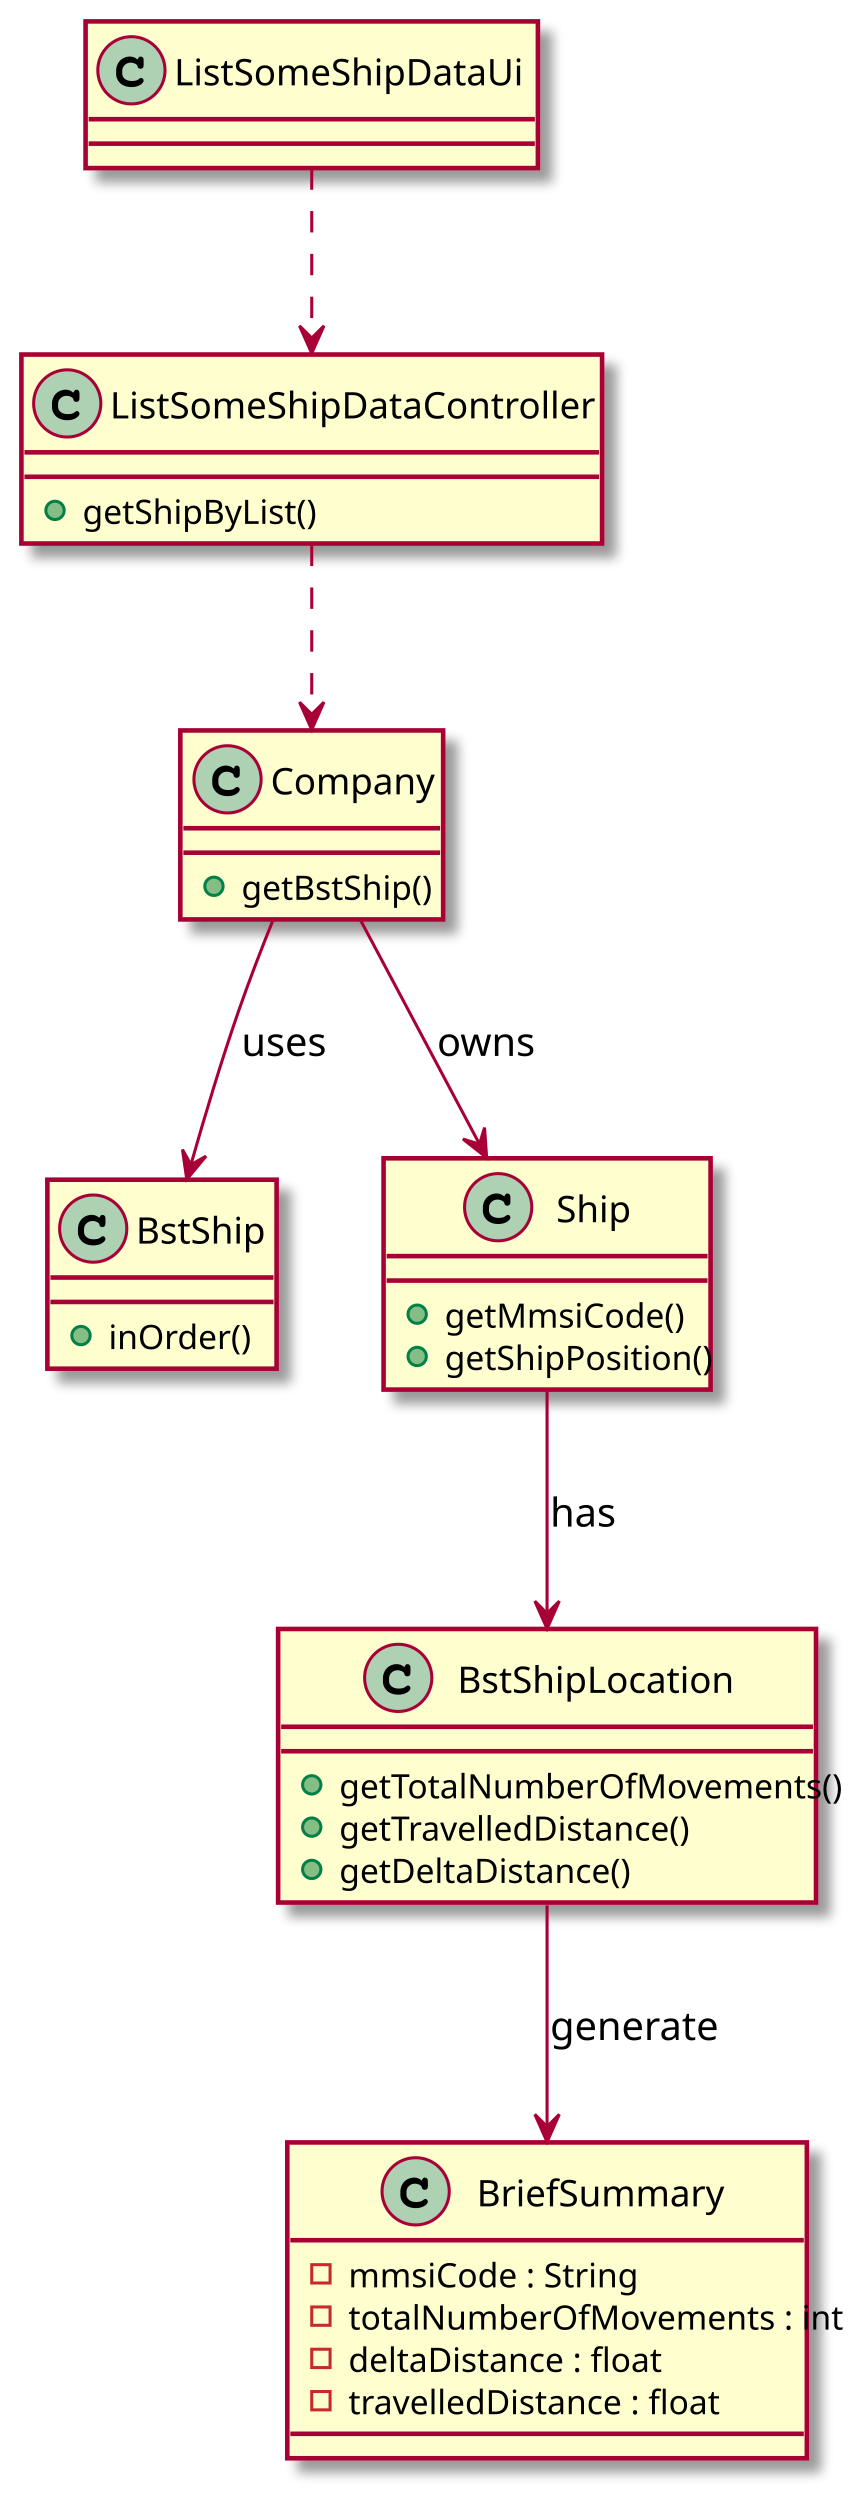
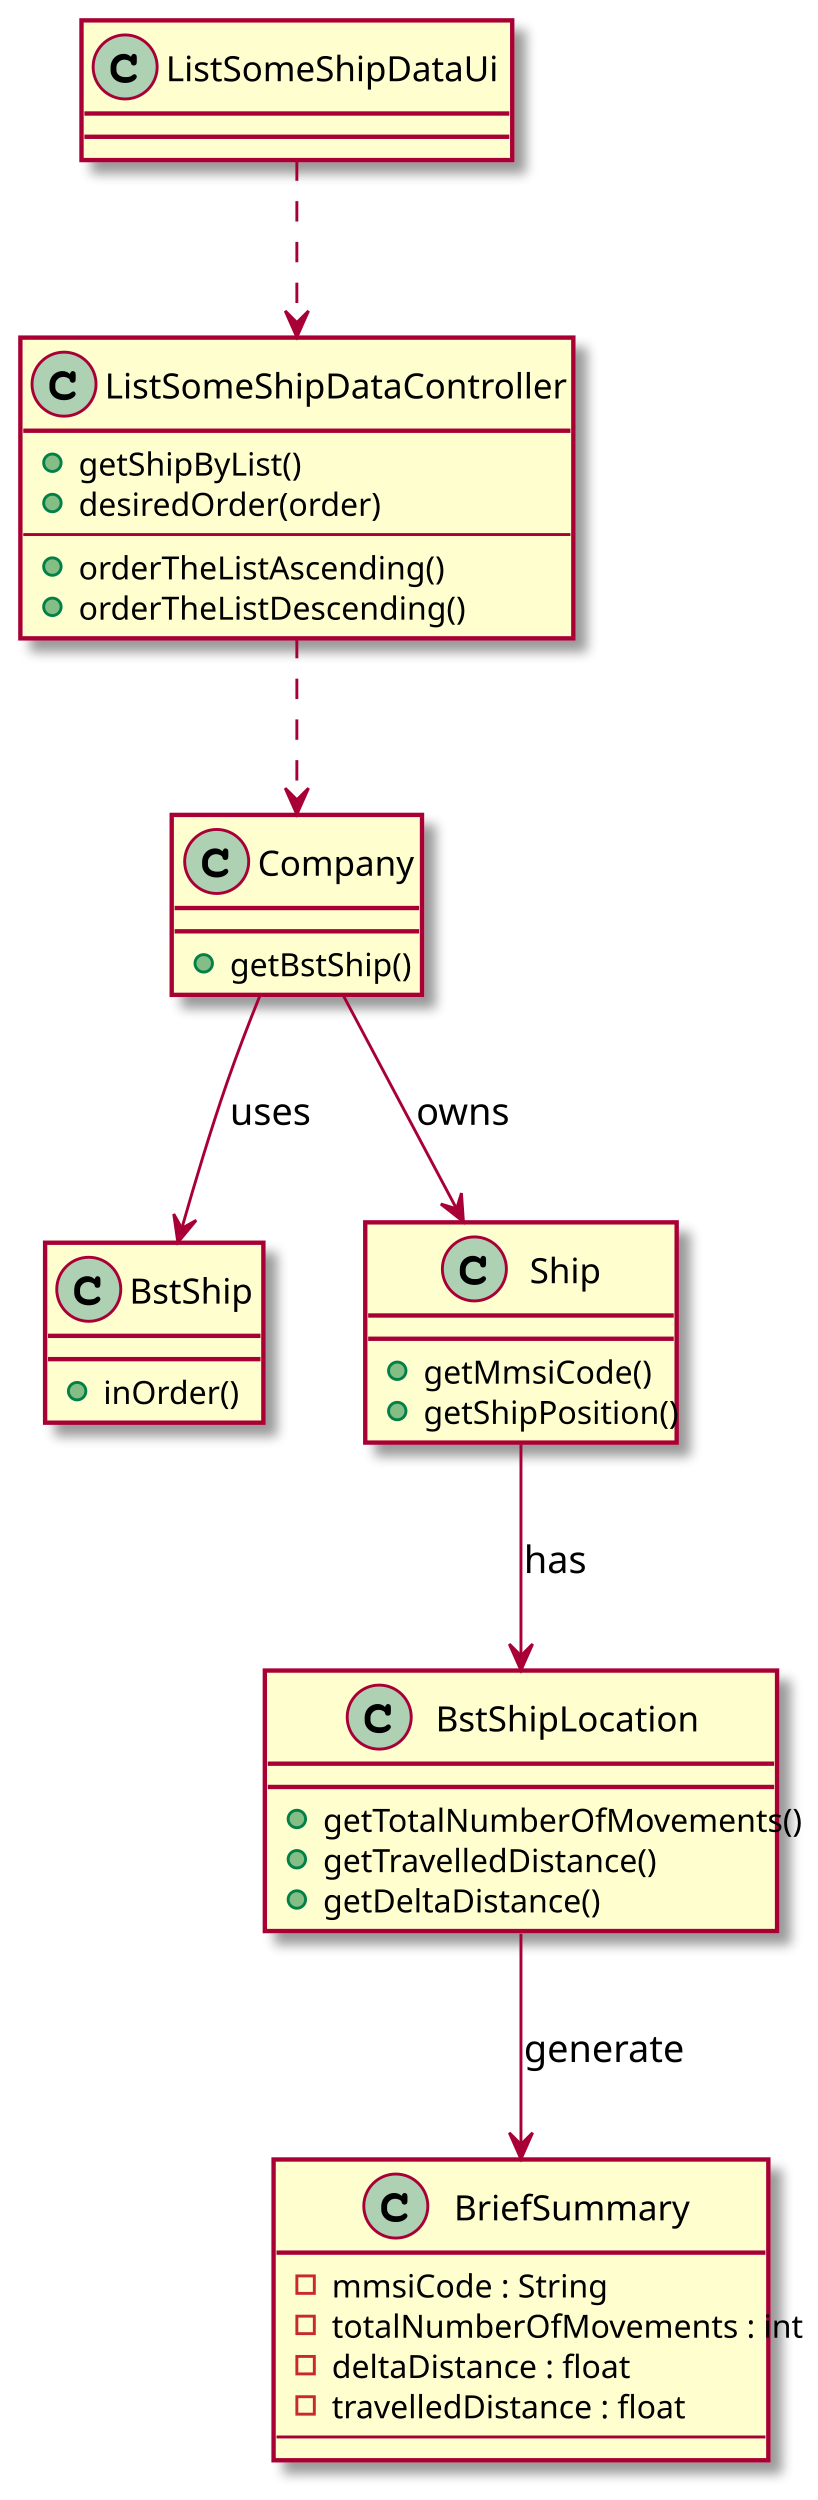
- <svg xmlns="http://www.w3.org/2000/svg" contentScriptType="application/ecmascript" contentStyleType="text/css" height="818px" preserveAspectRatio="none" style="width:281px;height:818px;background:#FFFFFF;" version="1.1" viewBox="0 0 281 818" width="281px" zoomAndPan="magnify">
+ <svg xmlns="http://www.w3.org/2000/svg" contentScriptType="application/ecmascript" contentStyleType="text/css" height="859px" preserveAspectRatio="none" style="width:281px;height:859px;background:#FFFFFF;" version="1.1" viewBox="0 0 281 859" width="281px" zoomAndPan="magnify">
  <defs>
-     <filter height="300%" id="ftqss0o80mhpd" width="300%" x="-1" y="-1">
+     <filter height="300%" id="f10ccqgf1p0o2" width="300%" x="-1" y="-1">
      <feGaussianBlur result="blurOut" stdDeviation="2.0" />
      <feColorMatrix in="blurOut" result="blurOut2" type="matrix" values="0 0 0 0 0 0 0 0 0 0 0 0 0 0 0 0 0 0 .4 0" />
      <feOffset dx="4.0" dy="4.0" in="blurOut2" result="blurOut3" />
      <feBlend in="SourceGraphic" in2="blurOut3" mode="normal" />
    </filter>
  </defs>
  <g>
-     <rect codeLine="3" fill="#FEFECE" filter="url(#ftqss0o80mhpd)" height="48" id="ListSomeShipDataUi" style="stroke:#A80036;stroke-width:1.5;" width="148" x="28" y="7" />
+     <rect codeLine="3" fill="#FEFECE" filter="url(#f10ccqgf1p0o2)" height="48" id="ListSomeShipDataUi" style="stroke:#A80036;stroke-width:1.5;" width="148" x="28" y="7" />
    <ellipse cx="43" cy="23" fill="#ADD1B2" rx="11" ry="11" style="stroke:#A80036;stroke-width:1.0;" />
    <path d="M45,19.5 Q45.203,19 45.438,18.75 Q45.672,18.5 45.938,18.5 Q46.406,18.5 46.703,18.781 Q47,19.062 47,19.719 L47,21.281 Q47,21.938 46.719,22.219 Q46.438,22.5 46,22.5 Q45.609,22.5 45.359,22.328 Q45.109,22.156 45,21.703 Q44.953,21.391 44.781,21.219 Q44.469,20.891 43.906,20.703 Q43.344,20.5 42.781,20.5 Q42.078,20.5 41.484,20.781 Q40.906,21.062 40.453,21.688 Q40,22.312 40,23.172 L40,24.094 Q40,25.125 40.844,25.812 Q41.688,26.5 43.188,26.5 Q44.078,26.5 44.703,26.297 Q45.062,26.188 45.469,25.828 Q45.734,25.625 45.875,25.562 Q46.016,25.5 46.188,25.5 Q46.516,25.5 46.75,25.766 Q47,26.016 47,26.375 Q47,26.719 46.656,27.125 Q46.156,27.719 45.359,28.047 Q44.312,28.5 43.031,28.5 Q41.531,28.5 40.328,27.906 Q39.359,27.438 38.672,26.422 Q38,25.406 38,24.203 L38,23.109 Q38,21.859 38.594,20.766 Q39.203,19.672 40.25,19.094 Q41.312,18.5 42.5,18.5 Q43.219,18.5 43.844,18.75 Q44.469,19 45,19.5 Z " fill="#000000" />
    <text fill="#000000" font-family="sans-serif" font-size="12" lengthAdjust="spacing" textLength="116" x="57" y="27.91">ListSomeShipDataUi</text>
    <line style="stroke:#A80036;stroke-width:1.5;" x1="29" x2="175" y1="39" y2="39" />
    <line style="stroke:#A80036;stroke-width:1.5;" x1="29" x2="175" y1="47" y2="47" />
-     <rect codeLine="6" fill="#FEFECE" filter="url(#ftqss0o80mhpd)" height="61.836" id="ListSomeShipDataController" style="stroke:#A80036;stroke-width:1.5;" width="190" x="7" y="116" />
+     <rect codeLine="6" fill="#FEFECE" filter="url(#f10ccqgf1p0o2)" height="103.344" id="ListSomeShipDataController" style="stroke:#A80036;stroke-width:1.5;" width="190" x="7" y="116" />
    <ellipse cx="22" cy="132" fill="#ADD1B2" rx="11" ry="11" style="stroke:#A80036;stroke-width:1.0;" />
    <path d="M24,128.5 Q24.203,128 24.438,127.75 Q24.672,127.5 24.938,127.5 Q25.406,127.5 25.703,127.781 Q26,128.062 26,128.719 L26,130.281 Q26,130.938 25.719,131.219 Q25.438,131.5 25,131.5 Q24.609,131.5 24.359,131.328 Q24.109,131.156 24,130.703 Q23.953,130.391 23.781,130.219 Q23.469,129.891 22.906,129.703 Q22.344,129.5 21.781,129.5 Q21.078,129.5 20.484,129.781 Q19.906,130.062 19.453,130.688 Q19,131.312 19,132.172 L19,133.094 Q19,134.125 19.844,134.812 Q20.688,135.5 22.188,135.5 Q23.078,135.5 23.703,135.297 Q24.062,135.188 24.469,134.828 Q24.734,134.625 24.875,134.562 Q25.016,134.5 25.188,134.5 Q25.516,134.5 25.75,134.766 Q26,135.016 26,135.375 Q26,135.719 25.656,136.125 Q25.156,136.719 24.359,137.047 Q23.312,137.5 22.031,137.5 Q20.531,137.5 19.328,136.906 Q18.359,136.438 17.672,135.422 Q17,134.406 17,133.203 L17,132.109 Q17,130.859 17.594,129.766 Q18.203,128.672 19.25,128.094 Q20.312,127.5 21.5,127.5 Q22.219,127.5 22.844,127.75 Q23.469,128 24,128.5 Z " fill="#000000" />
    <text fill="#000000" font-family="sans-serif" font-size="12" lengthAdjust="spacing" textLength="158" x="36" y="136.91">ListSomeShipDataController</text>
    <line style="stroke:#A80036;stroke-width:1.5;" x1="8" x2="196" y1="148" y2="148" />
-     <line style="stroke:#A80036;stroke-width:1.5;" x1="8" x2="196" y1="156" y2="156" />
-     <ellipse cx="18" cy="167" fill="#84BE84" rx="3" ry="3" style="stroke:#038048;stroke-width:1.0;" />
-     <text fill="#000000" font-family="sans-serif" font-size="11" lengthAdjust="spacing" textLength="74" x="27" y="171.419">getShipByList()</text>
-     <rect codeLine="9" fill="#FEFECE" filter="url(#ftqss0o80mhpd)" height="61.836" id="Company" style="stroke:#A80036;stroke-width:1.5;" width="86" x="59" y="239" />
-     <ellipse cx="74.45" cy="255" fill="#ADD1B2" rx="11" ry="11" style="stroke:#A80036;stroke-width:1.0;" />
-     <path d="M76.45,251.5 Q76.653,251 76.888,250.75 Q77.122,250.5 77.388,250.5 Q77.856,250.5 78.153,250.781 Q78.45,251.062 78.45,251.719 L78.45,253.281 Q78.45,253.938 78.169,254.219 Q77.888,254.5 77.45,254.5 Q77.059,254.5 76.809,254.328 Q76.559,254.156 76.45,253.703 Q76.403,253.391 76.231,253.219 Q75.919,252.891 75.356,252.703 Q74.794,252.5 74.231,252.5 Q73.528,252.5 72.934,252.781 Q72.356,253.062 71.903,253.688 Q71.45,254.312 71.45,255.172 L71.45,256.094 Q71.45,257.125 72.294,257.812 Q73.138,258.5 74.638,258.5 Q75.528,258.5 76.153,258.297 Q76.513,258.188 76.919,257.828 Q77.184,257.625 77.325,257.562 Q77.466,257.5 77.638,257.5 Q77.966,257.5 78.2,257.766 Q78.45,258.016 78.45,258.375 Q78.45,258.719 78.106,259.125 Q77.606,259.719 76.809,260.047 Q75.763,260.5 74.481,260.5 Q72.981,260.5 71.778,259.906 Q70.809,259.438 70.122,258.422 Q69.45,257.406 69.45,256.203 L69.45,255.109 Q69.45,253.859 70.044,252.766 Q70.653,251.672 71.7,251.094 Q72.763,250.5 73.95,250.5 Q74.669,250.5 75.294,250.75 Q75.919,251 76.45,251.5 Z " fill="#000000" />
-     <text fill="#000000" font-family="sans-serif" font-size="12" lengthAdjust="spacing" textLength="53" x="88.55" y="259.91">Company</text>
-     <line style="stroke:#A80036;stroke-width:1.5;" x1="60" x2="144" y1="271" y2="271" />
-     <line style="stroke:#A80036;stroke-width:1.5;" x1="60" x2="144" y1="279" y2="279" />
-     <ellipse cx="70" cy="290" fill="#84BE84" rx="3" ry="3" style="stroke:#038048;stroke-width:1.0;" />
-     <text fill="#000000" font-family="sans-serif" font-size="11" lengthAdjust="spacing" textLength="60" x="79" y="294.419">getBstShip()</text>
-     <rect codeLine="13" fill="#FEFECE" filter="url(#ftqss0o80mhpd)" height="61.836" id="BstShip" style="stroke:#A80036;stroke-width:1.5;" width="75" x="15.5" y="386" />
-     <ellipse cx="30.5" cy="402" fill="#ADD1B2" rx="11" ry="11" style="stroke:#A80036;stroke-width:1.0;" />
-     <path d="M32.5,398.5 Q32.703,398 32.938,397.75 Q33.172,397.5 33.438,397.5 Q33.906,397.5 34.203,397.781 Q34.5,398.062 34.5,398.719 L34.5,400.281 Q34.5,400.938 34.219,401.219 Q33.938,401.5 33.5,401.5 Q33.109,401.5 32.859,401.328 Q32.609,401.156 32.5,400.703 Q32.453,400.391 32.281,400.219 Q31.969,399.891 31.406,399.703 Q30.844,399.5 30.281,399.5 Q29.578,399.5 28.984,399.781 Q28.406,400.062 27.953,400.688 Q27.5,401.312 27.5,402.172 L27.5,403.094 Q27.5,404.125 28.344,404.812 Q29.188,405.5 30.688,405.5 Q31.578,405.5 32.203,405.297 Q32.562,405.188 32.969,404.828 Q33.234,404.625 33.375,404.562 Q33.516,404.5 33.688,404.5 Q34.016,404.5 34.25,404.766 Q34.5,405.016 34.5,405.375 Q34.5,405.719 34.156,406.125 Q33.656,406.719 32.859,407.047 Q31.812,407.5 30.531,407.5 Q29.031,407.5 27.828,406.906 Q26.859,406.438 26.172,405.422 Q25.5,404.406 25.5,403.203 L25.5,402.109 Q25.5,400.859 26.094,399.766 Q26.703,398.672 27.75,398.094 Q28.812,397.5 30,397.5 Q30.719,397.5 31.344,397.75 Q31.969,398 32.5,398.5 Z " fill="#000000" />
-     <text fill="#000000" font-family="sans-serif" font-size="12" lengthAdjust="spacing" textLength="43" x="44.5" y="406.91">BstShip</text>
-     <line style="stroke:#A80036;stroke-width:1.5;" x1="16.5" x2="89.5" y1="418" y2="418" />
-     <line style="stroke:#A80036;stroke-width:1.5;" x1="16.5" x2="89.5" y1="426" y2="426" />
-     <ellipse cx="26.5" cy="437" fill="#84BE84" rx="3" ry="3" style="stroke:#038048;stroke-width:1.0;" />
-     <text fill="#000000" font-family="sans-serif" font-size="11" lengthAdjust="spacing" textLength="44" x="35.5" y="441.419">inOrder()</text>
-     <rect codeLine="16" fill="#FEFECE" filter="url(#ftqss0o80mhpd)" height="75.672" id="Ship" style="stroke:#A80036;stroke-width:1.5;" width="107" x="125.5" y="379" />
-     <ellipse cx="163" cy="395" fill="#ADD1B2" rx="11" ry="11" style="stroke:#A80036;stroke-width:1.0;" />
-     <path d="M165,391.5 Q165.203,391 165.438,390.75 Q165.672,390.5 165.938,390.5 Q166.406,390.5 166.703,390.781 Q167,391.062 167,391.719 L167,393.281 Q167,393.938 166.719,394.219 Q166.438,394.5 166,394.5 Q165.609,394.5 165.359,394.328 Q165.109,394.156 165,393.703 Q164.953,393.391 164.781,393.219 Q164.469,392.891 163.906,392.703 Q163.344,392.5 162.781,392.5 Q162.078,392.5 161.484,392.781 Q160.906,393.062 160.453,393.688 Q160,394.312 160,395.172 L160,396.094 Q160,397.125 160.844,397.812 Q161.688,398.5 163.188,398.5 Q164.078,398.5 164.703,398.297 Q165.062,398.188 165.469,397.828 Q165.734,397.625 165.875,397.562 Q166.016,397.5 166.188,397.5 Q166.516,397.5 166.75,397.766 Q167,398.016 167,398.375 Q167,398.719 166.656,399.125 Q166.156,399.719 165.359,400.047 Q164.312,400.5 163.031,400.5 Q161.531,400.5 160.328,399.906 Q159.359,399.438 158.672,398.422 Q158,397.406 158,396.203 L158,395.109 Q158,393.859 158.594,392.766 Q159.203,391.672 160.25,391.094 Q161.312,390.5 162.5,390.5 Q163.219,390.5 163.844,390.75 Q164.469,391 165,391.5 Z " fill="#000000" />
-     <text fill="#000000" font-family="sans-serif" font-size="12" lengthAdjust="spacing" textLength="25" x="182" y="399.91">Ship</text>
-     <line style="stroke:#A80036;stroke-width:1.5;" x1="126.5" x2="231.5" y1="411" y2="411" />
-     <line style="stroke:#A80036;stroke-width:1.5;" x1="126.5" x2="231.5" y1="419" y2="419" />
-     <ellipse cx="136.5" cy="430" fill="#84BE84" rx="3" ry="3" style="stroke:#038048;stroke-width:1.0;" />
-     <text fill="#000000" font-family="sans-serif" font-size="11" lengthAdjust="spacing" textLength="72" x="145.5" y="434.419">getMmsiCode()</text>
-     <ellipse cx="136.5" cy="443.836" fill="#84BE84" rx="3" ry="3" style="stroke:#038048;stroke-width:1.0;" />
-     <text fill="#000000" font-family="sans-serif" font-size="11" lengthAdjust="spacing" textLength="81" x="145.5" y="448.255">getShipPosition()</text>
-     <rect codeLine="20" fill="#FEFECE" filter="url(#ftqss0o80mhpd)" height="89.508" id="BstShipLocation" style="stroke:#A80036;stroke-width:1.5;" width="176" x="91" y="533" />
-     <ellipse cx="130.3" cy="549" fill="#ADD1B2" rx="11" ry="11" style="stroke:#A80036;stroke-width:1.0;" />
-     <path d="M132.3,545.5 Q132.503,545 132.738,544.75 Q132.972,544.5 133.238,544.5 Q133.706,544.5 134.003,544.781 Q134.3,545.062 134.3,545.719 L134.3,547.281 Q134.3,547.938 134.019,548.219 Q133.738,548.5 133.3,548.5 Q132.909,548.5 132.659,548.328 Q132.409,548.156 132.3,547.703 Q132.253,547.391 132.081,547.219 Q131.769,546.891 131.206,546.703 Q130.644,546.5 130.081,546.5 Q129.378,546.5 128.784,546.781 Q128.206,547.062 127.753,547.688 Q127.3,548.312 127.3,549.172 L127.3,550.094 Q127.3,551.125 128.144,551.812 Q128.988,552.5 130.488,552.5 Q131.378,552.5 132.003,552.297 Q132.363,552.188 132.769,551.828 Q133.034,551.625 133.175,551.562 Q133.316,551.5 133.488,551.5 Q133.816,551.5 134.05,551.766 Q134.3,552.016 134.3,552.375 Q134.3,552.719 133.956,553.125 Q133.456,553.719 132.659,554.047 Q131.613,554.5 130.331,554.5 Q128.831,554.5 127.628,553.906 Q126.659,553.438 125.972,552.422 Q125.3,551.406 125.3,550.203 L125.3,549.109 Q125.3,547.859 125.894,546.766 Q126.503,545.672 127.55,545.094 Q128.613,544.5 129.8,544.5 Q130.519,544.5 131.144,544.75 Q131.769,545 132.3,545.5 Z " fill="#000000" />
-     <text fill="#000000" font-family="sans-serif" font-size="12" lengthAdjust="spacing" textLength="90" x="149.7" y="553.91">BstShipLocation</text>
-     <line style="stroke:#A80036;stroke-width:1.5;" x1="92" x2="266" y1="565" y2="565" />
-     <line style="stroke:#A80036;stroke-width:1.5;" x1="92" x2="266" y1="573" y2="573" />
-     <ellipse cx="102" cy="584" fill="#84BE84" rx="3" ry="3" style="stroke:#038048;stroke-width:1.0;" />
-     <text fill="#000000" font-family="sans-serif" font-size="11" lengthAdjust="spacing" textLength="150" x="111" y="588.419">getTotalNumberOfMovements()</text>
-     <ellipse cx="102" cy="597.836" fill="#84BE84" rx="3" ry="3" style="stroke:#038048;stroke-width:1.0;" />
-     <text fill="#000000" font-family="sans-serif" font-size="11" lengthAdjust="spacing" textLength="109" x="111" y="602.255">getTravelledDistance()</text>
-     <ellipse cx="102" cy="611.672" fill="#84BE84" rx="3" ry="3" style="stroke:#038048;stroke-width:1.0;" />
-     <text fill="#000000" font-family="sans-serif" font-size="11" lengthAdjust="spacing" textLength="89" x="111" y="616.091">getDeltaDistance()</text>
-     <rect codeLine="26" fill="#FEFECE" filter="url(#ftqss0o80mhpd)" height="103.344" id="BriefSummary" style="stroke:#A80036;stroke-width:1.5;" width="170" x="94" y="701" />
-     <ellipse cx="136" cy="717" fill="#ADD1B2" rx="11" ry="11" style="stroke:#A80036;stroke-width:1.0;" />
-     <path d="M138,713.5 Q138.203,713 138.438,712.75 Q138.672,712.5 138.938,712.5 Q139.406,712.5 139.703,712.781 Q140,713.062 140,713.719 L140,715.281 Q140,715.938 139.719,716.219 Q139.438,716.5 139,716.5 Q138.609,716.5 138.359,716.328 Q138.109,716.156 138,715.703 Q137.953,715.391 137.781,715.219 Q137.469,714.891 136.906,714.703 Q136.344,714.5 135.781,714.5 Q135.078,714.5 134.484,714.781 Q133.906,715.062 133.453,715.688 Q133,716.312 133,717.172 L133,718.094 Q133,719.125 133.844,719.812 Q134.688,720.5 136.188,720.5 Q137.078,720.5 137.703,720.297 Q138.062,720.188 138.469,719.828 Q138.734,719.625 138.875,719.562 Q139.016,719.5 139.188,719.5 Q139.516,719.5 139.75,719.766 Q140,720.016 140,720.375 Q140,720.719 139.656,721.125 Q139.156,721.719 138.359,722.047 Q137.312,722.5 136.031,722.5 Q134.531,722.5 133.328,721.906 Q132.359,721.438 131.672,720.422 Q131,719.406 131,718.203 L131,717.109 Q131,715.859 131.594,714.766 Q132.203,713.672 133.25,713.094 Q134.312,712.5 135.5,712.5 Q136.219,712.5 136.844,712.75 Q137.469,713 138,713.5 Z " fill="#000000" />
-     <text fill="#000000" font-family="sans-serif" font-size="12" lengthAdjust="spacing" textLength="78" x="156" y="721.91">BriefSummary</text>
-     <line style="stroke:#A80036;stroke-width:1.5;" x1="95" x2="263" y1="733" y2="733" />
-     <rect fill="none" height="6" style="stroke:#C82930;stroke-width:1.0;" width="6" x="102" y="741" />
-     <text fill="#000000" font-family="sans-serif" font-size="11" lengthAdjust="spacing" textLength="86" x="114" y="748.419">mmsiCode : String</text>
-     <rect fill="none" height="6" style="stroke:#C82930;stroke-width:1.0;" width="6" x="102" y="754.836" />
-     <text fill="#000000" font-family="sans-serif" font-size="11" lengthAdjust="spacing" textLength="144" x="114" y="762.255">totalNumberOfMovements : int</text>
-     <rect fill="none" height="6" style="stroke:#C82930;stroke-width:1.0;" width="6" x="102" y="768.672" />
-     <text fill="#000000" font-family="sans-serif" font-size="11" lengthAdjust="spacing" textLength="95" x="114" y="776.091">deltaDistance : float</text>
-     <rect fill="none" height="6" style="stroke:#C82930;stroke-width:1.0;" width="6" x="102" y="782.508" />
-     <text fill="#000000" font-family="sans-serif" font-size="11" lengthAdjust="spacing" textLength="113" x="114" y="789.927">travelledDistance : float</text>
-     <line style="stroke:#A80036;stroke-width:1.5;" x1="95" x2="263" y1="796.344" y2="796.344" />
-     <path codeLine="34" d="M102,55.07 C102,71.01 102,92.51 102,110.6 " fill="none" id="ListSomeShipDataUi-to-ListSomeShipDataController" style="stroke:#A80036;stroke-width:1.0;stroke-dasharray:7.0,7.0;" />
-     <polygon fill="#A80036" points="102,115.61,106,106.61,102,110.61,98,106.61,102,115.61" style="stroke:#A80036;stroke-width:1.0;" />
-     <path codeLine="35" d="M102,178.22 C102,194.97 102,215.89 102,233.42 " fill="none" id="ListSomeShipDataController-to-Company" style="stroke:#A80036;stroke-width:1.0;stroke-dasharray:7.0,7.0;" />
-     <polygon fill="#A80036" points="102,238.74,106,229.74,102,233.74,98,229.74,102,238.74" style="stroke:#A80036;stroke-width:1.0;" />
-     <path codeLine="36" d="M117.95,301.04 C129.19,322.2 144.37,350.79 156.79,374.17 " fill="none" id="Company-to-Ship" style="stroke:#A80036;stroke-width:1.0;" />
-     <polygon fill="#A80036" points="159.23,378.78,158.544,368.955,156.886,374.363,151.477,372.705,159.23,378.78" style="stroke:#A80036;stroke-width:1.0;" />
-     <text fill="#000000" font-family="sans-serif" font-size="13" lengthAdjust="spacing" textLength="30" x="143" y="345.495">owns</text>
-     <path codeLine="37" d="M89.35,301.01 C85.51,310.53 81.41,321.14 78,331 C72.39,347.19 66.93,365.39 62.55,380.78 " fill="none" id="Company-to-BstShip" style="stroke:#A80036;stroke-width:1.0;" />
-     <polygon fill="#A80036" points="61.11,385.88,67.402,378.303,62.467,381.068,59.702,376.132,61.11,385.88" style="stroke:#A80036;stroke-width:1.0;" />
-     <text fill="#000000" font-family="sans-serif" font-size="13" lengthAdjust="spacing" textLength="28" x="79" y="345.495">uses</text>
-     <path codeLine="38" d="M179,455.28 C179,476.87 179,504.31 179,527.67 " fill="none" id="Ship-to-BstShipLocation" style="stroke:#A80036;stroke-width:1.0;" />
-     <polygon fill="#A80036" points="179,532.9,183,523.9,179,527.9,175,523.9,179,532.9" style="stroke:#A80036;stroke-width:1.0;" />
-     <text fill="#000000" font-family="sans-serif" font-size="13" lengthAdjust="spacing" textLength="21" x="180" y="499.495">has</text>
-     <path codeLine="39" d="M179,623.42 C179,645.42 179,672.2 179,695.58 " fill="none" id="BstShipLocation-to-BriefSummary" style="stroke:#A80036;stroke-width:1.0;" />
-     <polygon fill="#A80036" points="179,700.82,183,691.82,179,695.82,175,691.82,179,700.82" style="stroke:#A80036;stroke-width:1.0;" />
-     <text fill="#000000" font-family="sans-serif" font-size="13" lengthAdjust="spacing" textLength="50" x="180" y="667.495">generate</text>
+     <ellipse cx="18" cy="159" fill="#84BE84" rx="3" ry="3" style="stroke:#038048;stroke-width:1.0;" />
+     <text fill="#000000" font-family="sans-serif" font-size="11" lengthAdjust="spacing" textLength="74" x="27" y="163.419">getShipByList()</text>
+     <ellipse cx="18" cy="172.836" fill="#84BE84" rx="3" ry="3" style="stroke:#038048;stroke-width:1.0;" />
+     <text fill="#000000" font-family="sans-serif" font-size="11" lengthAdjust="spacing" textLength="98" x="27" y="177.255">desiredOrder(order)</text>
+     <line style="stroke:#A80036;stroke-width:1.0;" x1="8" x2="196" y1="183.672" y2="183.672" />
+     <ellipse cx="18" cy="194.672" fill="#84BE84" rx="3" ry="3" style="stroke:#038048;stroke-width:1.0;" />
+     <text fill="#000000" font-family="sans-serif" font-size="11" lengthAdjust="spacing" textLength="121" x="27" y="199.091">orderTheListAscending()</text>
+     <ellipse cx="18" cy="208.508" fill="#84BE84" rx="3" ry="3" style="stroke:#038048;stroke-width:1.0;" />
+     <text fill="#000000" font-family="sans-serif" font-size="11" lengthAdjust="spacing" textLength="126" x="27" y="212.927">orderTheListDescending()</text>
+     <rect codeLine="13" fill="#FEFECE" filter="url(#f10ccqgf1p0o2)" height="61.836" id="Company" style="stroke:#A80036;stroke-width:1.5;" width="86" x="59" y="280" />
+     <ellipse cx="74.45" cy="296" fill="#ADD1B2" rx="11" ry="11" style="stroke:#A80036;stroke-width:1.0;" />
+     <path d="M76.45,292.5 Q76.653,292 76.888,291.75 Q77.122,291.5 77.388,291.5 Q77.856,291.5 78.153,291.781 Q78.45,292.062 78.45,292.719 L78.45,294.281 Q78.45,294.938 78.169,295.219 Q77.888,295.5 77.45,295.5 Q77.059,295.5 76.809,295.328 Q76.559,295.156 76.45,294.703 Q76.403,294.391 76.231,294.219 Q75.919,293.891 75.356,293.703 Q74.794,293.5 74.231,293.5 Q73.528,293.5 72.934,293.781 Q72.356,294.062 71.903,294.688 Q71.45,295.312 71.45,296.172 L71.45,297.094 Q71.45,298.125 72.294,298.812 Q73.138,299.5 74.638,299.5 Q75.528,299.5 76.153,299.297 Q76.513,299.188 76.919,298.828 Q77.184,298.625 77.325,298.562 Q77.466,298.5 77.638,298.5 Q77.966,298.5 78.2,298.766 Q78.45,299.016 78.45,299.375 Q78.45,299.719 78.106,300.125 Q77.606,300.719 76.809,301.047 Q75.763,301.5 74.481,301.5 Q72.981,301.5 71.778,300.906 Q70.809,300.438 70.122,299.422 Q69.45,298.406 69.45,297.203 L69.45,296.109 Q69.45,294.859 70.044,293.766 Q70.653,292.672 71.7,292.094 Q72.763,291.5 73.95,291.5 Q74.669,291.5 75.294,291.75 Q75.919,292 76.45,292.5 Z " fill="#000000" />
+     <text fill="#000000" font-family="sans-serif" font-size="12" lengthAdjust="spacing" textLength="53" x="88.55" y="300.91">Company</text>
+     <line style="stroke:#A80036;stroke-width:1.5;" x1="60" x2="144" y1="312" y2="312" />
+     <line style="stroke:#A80036;stroke-width:1.5;" x1="60" x2="144" y1="320" y2="320" />
+     <ellipse cx="70" cy="331" fill="#84BE84" rx="3" ry="3" style="stroke:#038048;stroke-width:1.0;" />
+     <text fill="#000000" font-family="sans-serif" font-size="11" lengthAdjust="spacing" textLength="60" x="79" y="335.419">getBstShip()</text>
+     <rect codeLine="17" fill="#FEFECE" filter="url(#f10ccqgf1p0o2)" height="61.836" id="BstShip" style="stroke:#A80036;stroke-width:1.5;" width="75" x="15.5" y="427" />
+     <ellipse cx="30.5" cy="443" fill="#ADD1B2" rx="11" ry="11" style="stroke:#A80036;stroke-width:1.0;" />
+     <path d="M32.5,439.5 Q32.703,439 32.938,438.75 Q33.172,438.5 33.438,438.5 Q33.906,438.5 34.203,438.781 Q34.5,439.062 34.5,439.719 L34.5,441.281 Q34.5,441.938 34.219,442.219 Q33.938,442.5 33.5,442.5 Q33.109,442.5 32.859,442.328 Q32.609,442.156 32.5,441.703 Q32.453,441.391 32.281,441.219 Q31.969,440.891 31.406,440.703 Q30.844,440.5 30.281,440.5 Q29.578,440.5 28.984,440.781 Q28.406,441.062 27.953,441.688 Q27.5,442.312 27.5,443.172 L27.5,444.094 Q27.5,445.125 28.344,445.812 Q29.188,446.5 30.688,446.5 Q31.578,446.5 32.203,446.297 Q32.562,446.188 32.969,445.828 Q33.234,445.625 33.375,445.562 Q33.516,445.5 33.688,445.5 Q34.016,445.5 34.25,445.766 Q34.5,446.016 34.5,446.375 Q34.5,446.719 34.156,447.125 Q33.656,447.719 32.859,448.047 Q31.812,448.5 30.531,448.5 Q29.031,448.5 27.828,447.906 Q26.859,447.438 26.172,446.422 Q25.5,445.406 25.5,444.203 L25.5,443.109 Q25.5,441.859 26.094,440.766 Q26.703,439.672 27.75,439.094 Q28.812,438.5 30,438.5 Q30.719,438.5 31.344,438.75 Q31.969,439 32.5,439.5 Z " fill="#000000" />
+     <text fill="#000000" font-family="sans-serif" font-size="12" lengthAdjust="spacing" textLength="43" x="44.5" y="447.91">BstShip</text>
+     <line style="stroke:#A80036;stroke-width:1.5;" x1="16.5" x2="89.5" y1="459" y2="459" />
+     <line style="stroke:#A80036;stroke-width:1.5;" x1="16.5" x2="89.5" y1="467" y2="467" />
+     <ellipse cx="26.5" cy="478" fill="#84BE84" rx="3" ry="3" style="stroke:#038048;stroke-width:1.0;" />
+     <text fill="#000000" font-family="sans-serif" font-size="11" lengthAdjust="spacing" textLength="44" x="35.5" y="482.419">inOrder()</text>
+     <rect codeLine="20" fill="#FEFECE" filter="url(#f10ccqgf1p0o2)" height="75.672" id="Ship" style="stroke:#A80036;stroke-width:1.5;" width="107" x="125.5" y="420" />
+     <ellipse cx="163" cy="436" fill="#ADD1B2" rx="11" ry="11" style="stroke:#A80036;stroke-width:1.0;" />
+     <path d="M165,432.5 Q165.203,432 165.438,431.75 Q165.672,431.5 165.938,431.5 Q166.406,431.5 166.703,431.781 Q167,432.062 167,432.719 L167,434.281 Q167,434.938 166.719,435.219 Q166.438,435.5 166,435.5 Q165.609,435.5 165.359,435.328 Q165.109,435.156 165,434.703 Q164.953,434.391 164.781,434.219 Q164.469,433.891 163.906,433.703 Q163.344,433.5 162.781,433.5 Q162.078,433.5 161.484,433.781 Q160.906,434.062 160.453,434.688 Q160,435.312 160,436.172 L160,437.094 Q160,438.125 160.844,438.812 Q161.688,439.5 163.188,439.5 Q164.078,439.5 164.703,439.297 Q165.062,439.188 165.469,438.828 Q165.734,438.625 165.875,438.562 Q166.016,438.5 166.188,438.5 Q166.516,438.5 166.75,438.766 Q167,439.016 167,439.375 Q167,439.719 166.656,440.125 Q166.156,440.719 165.359,441.047 Q164.312,441.5 163.031,441.5 Q161.531,441.5 160.328,440.906 Q159.359,440.438 158.672,439.422 Q158,438.406 158,437.203 L158,436.109 Q158,434.859 158.594,433.766 Q159.203,432.672 160.25,432.094 Q161.312,431.5 162.5,431.5 Q163.219,431.5 163.844,431.75 Q164.469,432 165,432.5 Z " fill="#000000" />
+     <text fill="#000000" font-family="sans-serif" font-size="12" lengthAdjust="spacing" textLength="25" x="182" y="440.91">Ship</text>
+     <line style="stroke:#A80036;stroke-width:1.5;" x1="126.5" x2="231.5" y1="452" y2="452" />
+     <line style="stroke:#A80036;stroke-width:1.5;" x1="126.5" x2="231.5" y1="460" y2="460" />
+     <ellipse cx="136.5" cy="471" fill="#84BE84" rx="3" ry="3" style="stroke:#038048;stroke-width:1.0;" />
+     <text fill="#000000" font-family="sans-serif" font-size="11" lengthAdjust="spacing" textLength="72" x="145.5" y="475.419">getMmsiCode()</text>
+     <ellipse cx="136.5" cy="484.836" fill="#84BE84" rx="3" ry="3" style="stroke:#038048;stroke-width:1.0;" />
+     <text fill="#000000" font-family="sans-serif" font-size="11" lengthAdjust="spacing" textLength="81" x="145.5" y="489.255">getShipPosition()</text>
+     <rect codeLine="24" fill="#FEFECE" filter="url(#f10ccqgf1p0o2)" height="89.508" id="BstShipLocation" style="stroke:#A80036;stroke-width:1.5;" width="176" x="91" y="574" />
+     <ellipse cx="130.3" cy="590" fill="#ADD1B2" rx="11" ry="11" style="stroke:#A80036;stroke-width:1.0;" />
+     <path d="M132.3,586.5 Q132.503,586 132.738,585.75 Q132.972,585.5 133.238,585.5 Q133.706,585.5 134.003,585.781 Q134.3,586.062 134.3,586.719 L134.3,588.281 Q134.3,588.938 134.019,589.219 Q133.738,589.5 133.3,589.5 Q132.909,589.5 132.659,589.328 Q132.409,589.156 132.3,588.703 Q132.253,588.391 132.081,588.219 Q131.769,587.891 131.206,587.703 Q130.644,587.5 130.081,587.5 Q129.378,587.5 128.784,587.781 Q128.206,588.062 127.753,588.688 Q127.3,589.312 127.3,590.172 L127.3,591.094 Q127.3,592.125 128.144,592.812 Q128.988,593.5 130.488,593.5 Q131.378,593.5 132.003,593.297 Q132.363,593.188 132.769,592.828 Q133.034,592.625 133.175,592.562 Q133.316,592.5 133.488,592.5 Q133.816,592.5 134.05,592.766 Q134.3,593.016 134.3,593.375 Q134.3,593.719 133.956,594.125 Q133.456,594.719 132.659,595.047 Q131.613,595.5 130.331,595.5 Q128.831,595.5 127.628,594.906 Q126.659,594.438 125.972,593.422 Q125.3,592.406 125.3,591.203 L125.3,590.109 Q125.3,588.859 125.894,587.766 Q126.503,586.672 127.55,586.094 Q128.613,585.5 129.8,585.5 Q130.519,585.5 131.144,585.75 Q131.769,586 132.3,586.5 Z " fill="#000000" />
+     <text fill="#000000" font-family="sans-serif" font-size="12" lengthAdjust="spacing" textLength="90" x="149.7" y="594.91">BstShipLocation</text>
+     <line style="stroke:#A80036;stroke-width:1.5;" x1="92" x2="266" y1="606" y2="606" />
+     <line style="stroke:#A80036;stroke-width:1.5;" x1="92" x2="266" y1="614" y2="614" />
+     <ellipse cx="102" cy="625" fill="#84BE84" rx="3" ry="3" style="stroke:#038048;stroke-width:1.0;" />
+     <text fill="#000000" font-family="sans-serif" font-size="11" lengthAdjust="spacing" textLength="150" x="111" y="629.419">getTotalNumberOfMovements()</text>
+     <ellipse cx="102" cy="638.836" fill="#84BE84" rx="3" ry="3" style="stroke:#038048;stroke-width:1.0;" />
+     <text fill="#000000" font-family="sans-serif" font-size="11" lengthAdjust="spacing" textLength="109" x="111" y="643.255">getTravelledDistance()</text>
+     <ellipse cx="102" cy="652.672" fill="#84BE84" rx="3" ry="3" style="stroke:#038048;stroke-width:1.0;" />
+     <text fill="#000000" font-family="sans-serif" font-size="11" lengthAdjust="spacing" textLength="89" x="111" y="657.091">getDeltaDistance()</text>
+     <rect codeLine="30" fill="#FEFECE" filter="url(#f10ccqgf1p0o2)" height="103.344" id="BriefSummary" style="stroke:#A80036;stroke-width:1.5;" width="170" x="94" y="742" />
+     <ellipse cx="136" cy="758" fill="#ADD1B2" rx="11" ry="11" style="stroke:#A80036;stroke-width:1.0;" />
+     <path d="M138,754.5 Q138.203,754 138.438,753.75 Q138.672,753.5 138.938,753.5 Q139.406,753.5 139.703,753.781 Q140,754.062 140,754.719 L140,756.281 Q140,756.938 139.719,757.219 Q139.438,757.5 139,757.5 Q138.609,757.5 138.359,757.328 Q138.109,757.156 138,756.703 Q137.953,756.391 137.781,756.219 Q137.469,755.891 136.906,755.703 Q136.344,755.5 135.781,755.5 Q135.078,755.5 134.484,755.781 Q133.906,756.062 133.453,756.688 Q133,757.312 133,758.172 L133,759.094 Q133,760.125 133.844,760.812 Q134.688,761.5 136.188,761.5 Q137.078,761.5 137.703,761.297 Q138.062,761.188 138.469,760.828 Q138.734,760.625 138.875,760.562 Q139.016,760.5 139.188,760.5 Q139.516,760.5 139.75,760.766 Q140,761.016 140,761.375 Q140,761.719 139.656,762.125 Q139.156,762.719 138.359,763.047 Q137.312,763.5 136.031,763.5 Q134.531,763.5 133.328,762.906 Q132.359,762.438 131.672,761.422 Q131,760.406 131,759.203 L131,758.109 Q131,756.859 131.594,755.766 Q132.203,754.672 133.25,754.094 Q134.312,753.5 135.5,753.5 Q136.219,753.5 136.844,753.75 Q137.469,754 138,754.5 Z " fill="#000000" />
+     <text fill="#000000" font-family="sans-serif" font-size="12" lengthAdjust="spacing" textLength="78" x="156" y="762.91">BriefSummary</text>
+     <line style="stroke:#A80036;stroke-width:1.5;" x1="95" x2="263" y1="774" y2="774" />
+     <rect fill="none" height="6" style="stroke:#C82930;stroke-width:1.0;" width="6" x="102" y="782" />
+     <text fill="#000000" font-family="sans-serif" font-size="11" lengthAdjust="spacing" textLength="86" x="114" y="789.419">mmsiCode : String</text>
+     <rect fill="none" height="6" style="stroke:#C82930;stroke-width:1.0;" width="6" x="102" y="795.836" />
+     <text fill="#000000" font-family="sans-serif" font-size="11" lengthAdjust="spacing" textLength="144" x="114" y="803.255">totalNumberOfMovements : int</text>
+     <rect fill="none" height="6" style="stroke:#C82930;stroke-width:1.0;" width="6" x="102" y="809.672" />
+     <text fill="#000000" font-family="sans-serif" font-size="11" lengthAdjust="spacing" textLength="95" x="114" y="817.091">deltaDistance : float</text>
+     <rect fill="none" height="6" style="stroke:#C82930;stroke-width:1.0;" width="6" x="102" y="823.508" />
+     <text fill="#000000" font-family="sans-serif" font-size="11" lengthAdjust="spacing" textLength="113" x="114" y="830.927">travelledDistance : float</text>
+     <line style="stroke:#A80036;stroke-width:1.0;" x1="95" x2="263" y1="837.344" y2="837.344" />
+     <path codeLine="39" d="M102,55.12 C102,70.36 102,91.02 102,110.4 " fill="none" id="ListSomeShipDataUi-to-ListSomeShipDataController" style="stroke:#A80036;stroke-width:1.0;stroke-dasharray:7.0,7.0;" />
+     <polygon fill="#A80036" points="102,115.83,106,106.83,102,110.83,98,106.83,102,115.83" style="stroke:#A80036;stroke-width:1.0;" />
+     <path codeLine="40" d="M102,219.19 C102,237.58 102,257.95 102,274.73 " fill="none" id="ListSomeShipDataController-to-Company" style="stroke:#A80036;stroke-width:1.0;stroke-dasharray:7.0,7.0;" />
+     <polygon fill="#A80036" points="102,279.82,106,270.82,102,274.82,98,270.82,102,279.82" style="stroke:#A80036;stroke-width:1.0;" />
+     <path codeLine="41" d="M117.95,342.04 C129.19,363.2 144.37,391.79 156.79,415.17 " fill="none" id="Company-to-Ship" style="stroke:#A80036;stroke-width:1.0;" />
+     <polygon fill="#A80036" points="159.23,419.78,158.544,409.955,156.886,415.363,151.477,413.705,159.23,419.78" style="stroke:#A80036;stroke-width:1.0;" />
+     <text fill="#000000" font-family="sans-serif" font-size="13" lengthAdjust="spacing" textLength="30" x="143" y="386.495">owns</text>
+     <path codeLine="42" d="M89.35,342.01 C85.51,351.53 81.41,362.14 78,372 C72.39,388.19 66.93,406.39 62.55,421.78 " fill="none" id="Company-to-BstShip" style="stroke:#A80036;stroke-width:1.0;" />
+     <polygon fill="#A80036" points="61.11,426.88,67.402,419.303,62.467,422.068,59.702,417.132,61.11,426.88" style="stroke:#A80036;stroke-width:1.0;" />
+     <text fill="#000000" font-family="sans-serif" font-size="13" lengthAdjust="spacing" textLength="28" x="79" y="386.495">uses</text>
+     <path codeLine="43" d="M179,496.28 C179,517.87 179,545.31 179,568.67 " fill="none" id="Ship-to-BstShipLocation" style="stroke:#A80036;stroke-width:1.0;" />
+     <polygon fill="#A80036" points="179,573.9,183,564.9,179,568.9,175,564.9,179,573.9" style="stroke:#A80036;stroke-width:1.0;" />
+     <text fill="#000000" font-family="sans-serif" font-size="13" lengthAdjust="spacing" textLength="21" x="180" y="540.495">has</text>
+     <path codeLine="44" d="M179,664.42 C179,686.42 179,713.2 179,736.58 " fill="none" id="BstShipLocation-to-BriefSummary" style="stroke:#A80036;stroke-width:1.0;" />
+     <polygon fill="#A80036" points="179,741.82,183,732.82,179,736.82,175,732.82,179,741.82" style="stroke:#A80036;stroke-width:1.0;" />
+     <text fill="#000000" font-family="sans-serif" font-size="13" lengthAdjust="spacing" textLength="50" x="180" y="708.495">generate</text>
  </g>
</svg>
